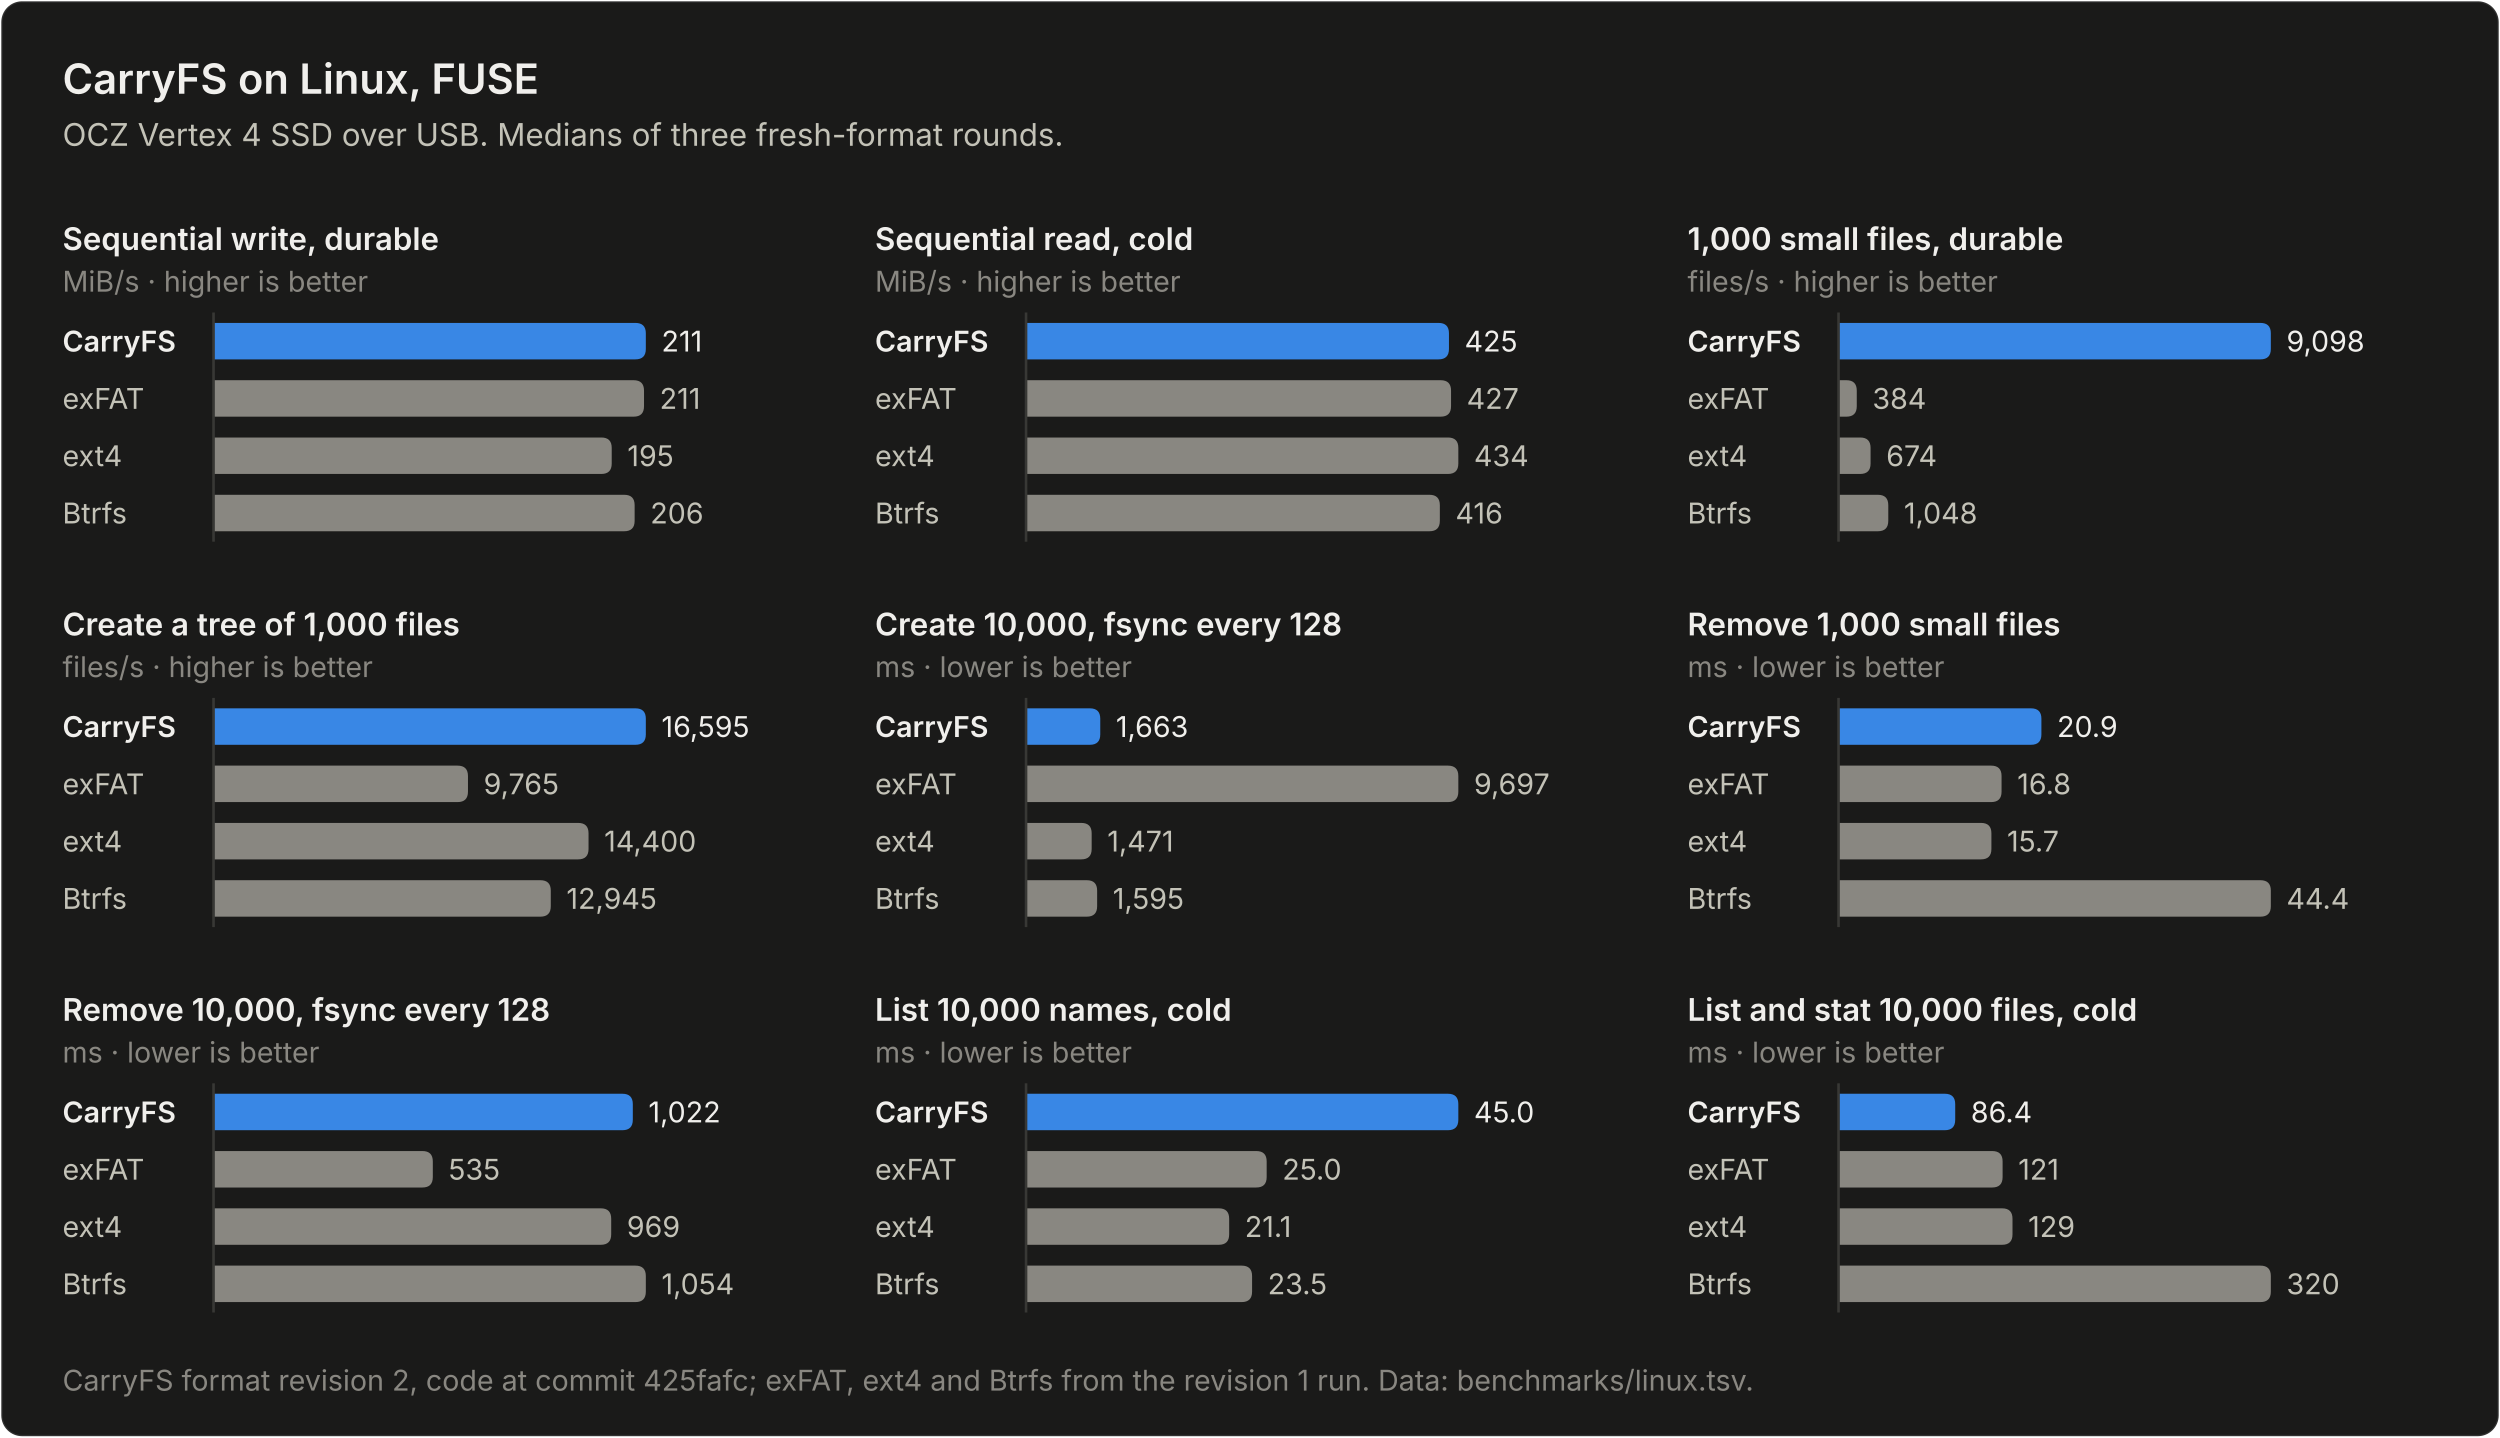
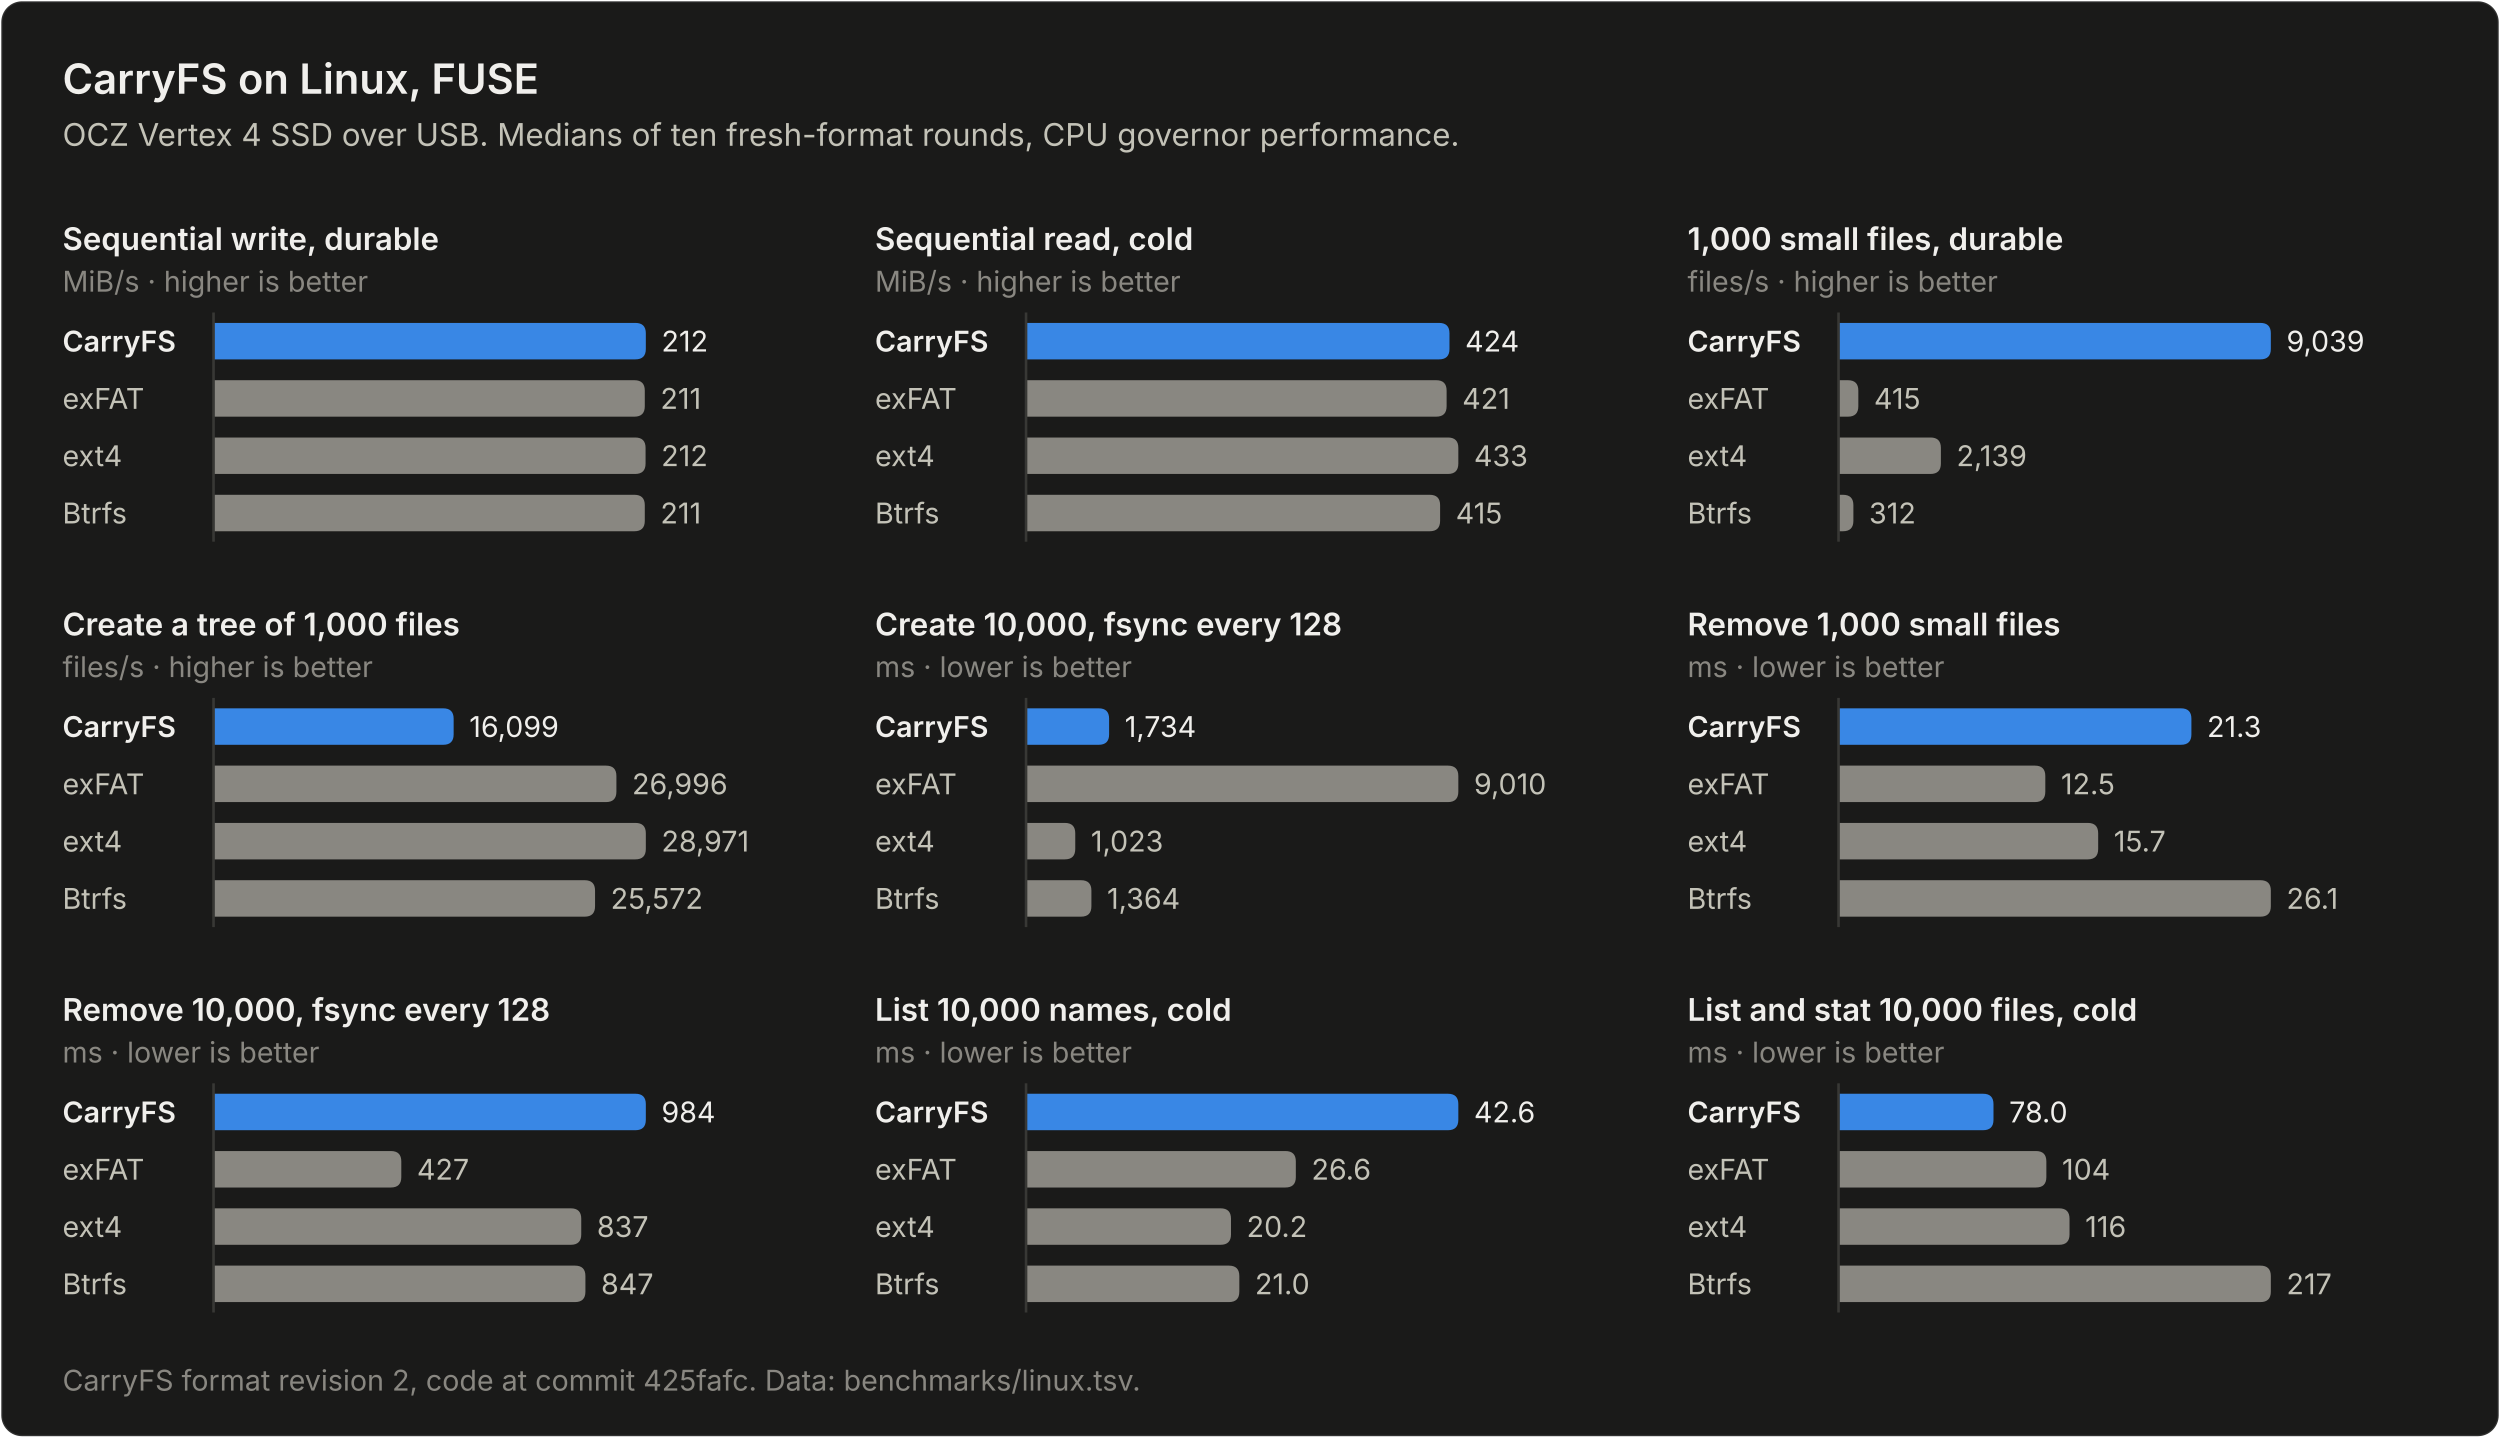
<svg xmlns="http://www.w3.org/2000/svg" viewBox="0 0 960 552" width="960" height="552" role="img" font-family="system-ui, -apple-system, 'Segoe UI', sans-serif">
  <rect x="0.5" y="0.5" width="959" height="551" rx="8" fill="#1a1a19" stroke="rgba(255,255,255,0.10)" />
  <text x="24.0" y="36.0" font-size="16" font-weight="600" text-anchor="start" fill="#f0efec">CarryFS on Linux, FUSE</text>
-   <text x="24.0" y="56.0" font-size="12" font-weight="400" text-anchor="start" fill="#c3c2b7">OCZ Vertex 4 SSD over USB. Medians of three fresh-format rounds.</text>
+   <text x="24.0" y="56.0" font-size="12" font-weight="400" text-anchor="start" fill="#c3c2b7">OCZ Vertex 4 SSD over USB. Medians of ten fresh-format rounds, CPU governor performance.</text>
  <text x="24.0" y="96.0" font-size="12" font-weight="600" text-anchor="start" fill="#f0efec">Sequential write, durable</text>
  <text x="24.0" y="112.0" font-size="11" font-weight="400" text-anchor="start" fill="#898781">MiB/s · higher is better</text>
  <text x="24.0" y="135.0" font-size="11" font-weight="600" text-anchor="start" fill="#f0efec">CarryFS</text>
  <path fill="#3987e5" d="M82.0,124.0H244.0Q248.0,124.0 248.0,128.0V134.0Q248.0,138.0 244.0,138.0H82.0Z" />
-   <text x="254.0" y="135.0" font-size="11" font-weight="400" text-anchor="start" fill="#f0efec">211</text>
+   <text x="254.0" y="135.0" font-size="11" font-weight="400" text-anchor="start" fill="#f0efec">212</text>
  <text x="24.0" y="157.0" font-size="11" font-weight="400" text-anchor="start" fill="#c3c2b7">exFAT</text>
-   <path fill="#898781" d="M82.0,146.0H243.3Q247.3,146.0 247.3,150.0V156.0Q247.3,160.0 243.3,160.0H82.0Z" />
-   <text x="253.3" y="157.0" font-size="11" font-weight="400" text-anchor="start" fill="#c3c2b7">211</text>
+   <path fill="#898781" d="M82.0,146.0H243.6Q247.6,146.0 247.6,150.0V156.0Q247.6,160.0 243.6,160.0H82.0Z" />
+   <text x="253.6" y="157.0" font-size="11" font-weight="400" text-anchor="start" fill="#c3c2b7">211</text>
  <text x="24.0" y="179.0" font-size="11" font-weight="400" text-anchor="start" fill="#c3c2b7">ext4</text>
-   <path fill="#898781" d="M82.0,168.0H230.9Q234.9,168.0 234.9,172.0V178.0Q234.9,182.0 230.9,182.0H82.0Z" />
-   <text x="240.9" y="179.0" font-size="11" font-weight="400" text-anchor="start" fill="#c3c2b7">195</text>
+   <path fill="#898781" d="M82.0,168.0H243.9Q247.9,168.0 247.9,172.0V178.0Q247.9,182.0 243.9,182.0H82.0Z" />
+   <text x="253.9" y="179.0" font-size="11" font-weight="400" text-anchor="start" fill="#c3c2b7">212</text>
  <text x="24.0" y="201.0" font-size="11" font-weight="400" text-anchor="start" fill="#c3c2b7">Btrfs</text>
-   <path fill="#898781" d="M82.0,190.0H239.7Q243.7,190.0 243.7,194.0V200.0Q243.7,204.0 239.7,204.0H82.0Z" />
-   <text x="249.7" y="201.0" font-size="11" font-weight="400" text-anchor="start" fill="#c3c2b7">206</text>
+   <path fill="#898781" d="M82.0,190.0H243.6Q247.6,190.0 247.6,194.0V200.0Q247.6,204.0 243.6,204.0H82.0Z" />
+   <text x="253.6" y="201.0" font-size="11" font-weight="400" text-anchor="start" fill="#c3c2b7">211</text>
  <line x1="82.0" x2="82.0" y1="120.0" y2="208.0" stroke="#383835" />
  <text x="336.0" y="96.0" font-size="12" font-weight="600" text-anchor="start" fill="#f0efec">Sequential read, cold</text>
  <text x="336.0" y="112.0" font-size="11" font-weight="400" text-anchor="start" fill="#898781">MiB/s · higher is better</text>
  <text x="336.0" y="135.0" font-size="11" font-weight="600" text-anchor="start" fill="#f0efec">CarryFS</text>
-   <path fill="#3987e5" d="M394.0,124.0H552.4Q556.4,124.0 556.4,128.0V134.0Q556.4,138.0 552.4,138.0H394.0Z" />
-   <text x="562.4" y="135.0" font-size="11" font-weight="400" text-anchor="start" fill="#f0efec">425</text>
+   <path fill="#3987e5" d="M394.0,124.0H552.6Q556.6,124.0 556.6,128.0V134.0Q556.6,138.0 552.6,138.0H394.0Z" />
+   <text x="562.6" y="135.0" font-size="11" font-weight="400" text-anchor="start" fill="#f0efec">424</text>
  <text x="336.0" y="157.0" font-size="11" font-weight="400" text-anchor="start" fill="#c3c2b7">exFAT</text>
-   <path fill="#898781" d="M394.0,146.0H553.2Q557.2,146.0 557.2,150.0V156.0Q557.2,160.0 553.2,160.0H394.0Z" />
-   <text x="563.2" y="157.0" font-size="11" font-weight="400" text-anchor="start" fill="#c3c2b7">427</text>
+   <path fill="#898781" d="M394.0,146.0H551.5Q555.5,146.0 555.5,150.0V156.0Q555.5,160.0 551.5,160.0H394.0Z" />
+   <text x="561.5" y="157.0" font-size="11" font-weight="400" text-anchor="start" fill="#c3c2b7">421</text>
  <text x="336.0" y="179.0" font-size="11" font-weight="400" text-anchor="start" fill="#c3c2b7">ext4</text>
  <path fill="#898781" d="M394.0,168.0H556.0Q560.0,168.0 560.0,172.0V178.0Q560.0,182.0 556.0,182.0H394.0Z" />
-   <text x="566.0" y="179.0" font-size="11" font-weight="400" text-anchor="start" fill="#c3c2b7">434</text>
+   <text x="566.0" y="179.0" font-size="11" font-weight="400" text-anchor="start" fill="#c3c2b7">433</text>
  <text x="336.0" y="201.0" font-size="11" font-weight="400" text-anchor="start" fill="#c3c2b7">Btrfs</text>
-   <path fill="#898781" d="M394.0,190.0H548.9Q552.9,190.0 552.9,194.0V200.0Q552.9,204.0 548.9,204.0H394.0Z" />
-   <text x="558.9" y="201.0" font-size="11" font-weight="400" text-anchor="start" fill="#c3c2b7">416</text>
+   <path fill="#898781" d="M394.0,190.0H549.0Q553.0,190.0 553.0,194.0V200.0Q553.0,204.0 549.0,204.0H394.0Z" />
+   <text x="559.0" y="201.0" font-size="11" font-weight="400" text-anchor="start" fill="#c3c2b7">415</text>
  <line x1="394.0" x2="394.0" y1="120.0" y2="208.0" stroke="#383835" />
  <text x="648.0" y="96.0" font-size="12" font-weight="600" text-anchor="start" fill="#f0efec">1,000 small files, durable</text>
  <text x="648.0" y="112.0" font-size="11" font-weight="400" text-anchor="start" fill="#898781">files/s · higher is better</text>
  <text x="648.0" y="135.0" font-size="11" font-weight="600" text-anchor="start" fill="#f0efec">CarryFS</text>
  <path fill="#3987e5" d="M706.0,124.0H868.0Q872.0,124.0 872.0,128.0V134.0Q872.0,138.0 868.0,138.0H706.0Z" />
-   <text x="878.0" y="135.0" font-size="11" font-weight="400" text-anchor="start" fill="#f0efec">9,098</text>
+   <text x="878.0" y="135.0" font-size="11" font-weight="400" text-anchor="start" fill="#f0efec">9,039</text>
  <text x="648.0" y="157.0" font-size="11" font-weight="400" text-anchor="start" fill="#c3c2b7">exFAT</text>
-   <path fill="#898781" d="M706.0,146.0H709.0Q713.0,146.0 713.0,150.0V156.0Q713.0,160.0 709.0,160.0H706.0Z" />
-   <text x="719.0" y="157.0" font-size="11" font-weight="400" text-anchor="start" fill="#c3c2b7">384</text>
+   <path fill="#898781" d="M706.0,146.0H709.6Q713.6,146.0 713.6,150.0V156.0Q713.6,160.0 709.6,160.0H706.0Z" />
+   <text x="719.6" y="157.0" font-size="11" font-weight="400" text-anchor="start" fill="#c3c2b7">415</text>
  <text x="648.0" y="179.0" font-size="11" font-weight="400" text-anchor="start" fill="#c3c2b7">ext4</text>
-   <path fill="#898781" d="M706.0,168.0H714.3Q718.3,168.0 718.3,172.0V178.0Q718.3,182.0 714.3,182.0H706.0Z" />
-   <text x="724.3" y="179.0" font-size="11" font-weight="400" text-anchor="start" fill="#c3c2b7">674</text>
+   <path fill="#898781" d="M706.0,168.0H741.3Q745.3,168.0 745.3,172.0V178.0Q745.3,182.0 741.3,182.0H706.0Z" />
+   <text x="751.3" y="179.0" font-size="11" font-weight="400" text-anchor="start" fill="#c3c2b7">2,139</text>
  <text x="648.0" y="201.0" font-size="11" font-weight="400" text-anchor="start" fill="#c3c2b7">Btrfs</text>
-   <path fill="#898781" d="M706.0,190.0H721.1Q725.1,190.0 725.1,194.0V200.0Q725.1,204.0 721.1,204.0H706.0Z" />
-   <text x="731.1" y="201.0" font-size="11" font-weight="400" text-anchor="start" fill="#c3c2b7">1,048</text>
+   <path fill="#898781" d="M706.0,190.0H707.7Q711.7,190.0 711.7,194.0V200.0Q711.7,204.0 707.7,204.0H706.0Z" />
+   <text x="717.7" y="201.0" font-size="11" font-weight="400" text-anchor="start" fill="#c3c2b7">312</text>
  <line x1="706.0" x2="706.0" y1="120.0" y2="208.0" stroke="#383835" />
  <text x="24.0" y="244.0" font-size="12" font-weight="600" text-anchor="start" fill="#f0efec">Create a tree of 1,000 files</text>
  <text x="24.0" y="260.0" font-size="11" font-weight="400" text-anchor="start" fill="#898781">files/s · higher is better</text>
  <text x="24.0" y="283.0" font-size="11" font-weight="600" text-anchor="start" fill="#f0efec">CarryFS</text>
-   <path fill="#3987e5" d="M82.0,272.0H244.0Q248.0,272.0 248.0,276.0V282.0Q248.0,286.0 244.0,286.0H82.0Z" />
-   <text x="254.0" y="283.0" font-size="11" font-weight="400" text-anchor="start" fill="#f0efec">16,595</text>
+   <path fill="#3987e5" d="M82.0,272.0H170.2Q174.2,272.0 174.2,276.0V282.0Q174.2,286.0 170.2,286.0H82.0Z" />
+   <text x="180.2" y="283.0" font-size="11" font-weight="400" text-anchor="start" fill="#f0efec">16,099</text>
  <text x="24.0" y="305.0" font-size="11" font-weight="400" text-anchor="start" fill="#c3c2b7">exFAT</text>
-   <path fill="#898781" d="M82.0,294.0H175.7Q179.7,294.0 179.7,298.0V304.0Q179.7,308.0 175.7,308.0H82.0Z" />
-   <text x="185.7" y="305.0" font-size="11" font-weight="400" text-anchor="start" fill="#c3c2b7">9,765</text>
+   <path fill="#898781" d="M82.0,294.0H232.7Q236.7,294.0 236.7,298.0V304.0Q236.7,308.0 232.7,308.0H82.0Z" />
+   <text x="242.7" y="305.0" font-size="11" font-weight="400" text-anchor="start" fill="#c3c2b7">26,996</text>
  <text x="24.0" y="327.0" font-size="11" font-weight="400" text-anchor="start" fill="#c3c2b7">ext4</text>
-   <path fill="#898781" d="M82.0,316.0H222.0Q226.0,316.0 226.0,320.0V326.0Q226.0,330.0 222.0,330.0H82.0Z" />
-   <text x="232.0" y="327.0" font-size="11" font-weight="400" text-anchor="start" fill="#c3c2b7">14,400</text>
+   <path fill="#898781" d="M82.0,316.0H244.0Q248.0,316.0 248.0,320.0V326.0Q248.0,330.0 244.0,330.0H82.0Z" />
+   <text x="254.0" y="327.0" font-size="11" font-weight="400" text-anchor="start" fill="#c3c2b7">28,971</text>
  <text x="24.0" y="349.0" font-size="11" font-weight="400" text-anchor="start" fill="#c3c2b7">Btrfs</text>
-   <path fill="#898781" d="M82.0,338.0H207.5Q211.5,338.0 211.5,342.0V348.0Q211.5,352.0 207.5,352.0H82.0Z" />
-   <text x="217.5" y="349.0" font-size="11" font-weight="400" text-anchor="start" fill="#c3c2b7">12,945</text>
+   <path fill="#898781" d="M82.0,338.0H224.5Q228.5,338.0 228.5,342.0V348.0Q228.5,352.0 224.5,352.0H82.0Z" />
+   <text x="234.5" y="349.0" font-size="11" font-weight="400" text-anchor="start" fill="#c3c2b7">25,572</text>
  <line x1="82.0" x2="82.0" y1="268.0" y2="356.0" stroke="#383835" />
  <text x="336.0" y="244.0" font-size="12" font-weight="600" text-anchor="start" fill="#f0efec">Create 10,000, fsync every 128</text>
  <text x="336.0" y="260.0" font-size="11" font-weight="400" text-anchor="start" fill="#898781">ms · lower is better</text>
  <text x="336.0" y="283.0" font-size="11" font-weight="600" text-anchor="start" fill="#f0efec">CarryFS</text>
-   <path fill="#3987e5" d="M394.0,272.0H418.5Q422.5,272.0 422.5,276.0V282.0Q422.5,286.0 418.5,286.0H394.0Z" />
-   <text x="428.5" y="283.0" font-size="11" font-weight="400" text-anchor="start" fill="#f0efec">1,663</text>
+   <path fill="#3987e5" d="M394.0,272.0H421.9Q425.9,272.0 425.9,276.0V282.0Q425.9,286.0 421.9,286.0H394.0Z" />
+   <text x="431.9" y="283.0" font-size="11" font-weight="400" text-anchor="start" fill="#f0efec">1,734</text>
  <text x="336.0" y="305.0" font-size="11" font-weight="400" text-anchor="start" fill="#c3c2b7">exFAT</text>
  <path fill="#898781" d="M394.0,294.0H556.0Q560.0,294.0 560.0,298.0V304.0Q560.0,308.0 556.0,308.0H394.0Z" />
-   <text x="566.0" y="305.0" font-size="11" font-weight="400" text-anchor="start" fill="#c3c2b7">9,697</text>
+   <text x="566.0" y="305.0" font-size="11" font-weight="400" text-anchor="start" fill="#c3c2b7">9,010</text>
  <text x="336.0" y="327.0" font-size="11" font-weight="400" text-anchor="start" fill="#c3c2b7">ext4</text>
-   <path fill="#898781" d="M394.0,316.0H415.2Q419.2,316.0 419.2,320.0V326.0Q419.2,330.0 415.2,330.0H394.0Z" />
-   <text x="425.2" y="327.0" font-size="11" font-weight="400" text-anchor="start" fill="#c3c2b7">1,471</text>
+   <path fill="#898781" d="M394.0,316.0H408.9Q412.9,316.0 412.9,320.0V326.0Q412.9,330.0 408.9,330.0H394.0Z" />
+   <text x="418.9" y="327.0" font-size="11" font-weight="400" text-anchor="start" fill="#c3c2b7">1,023</text>
  <text x="336.0" y="349.0" font-size="11" font-weight="400" text-anchor="start" fill="#c3c2b7">Btrfs</text>
-   <path fill="#898781" d="M394.0,338.0H417.3Q421.3,338.0 421.3,342.0V348.0Q421.3,352.0 417.3,352.0H394.0Z" />
-   <text x="427.3" y="349.0" font-size="11" font-weight="400" text-anchor="start" fill="#c3c2b7">1,595</text>
+   <path fill="#898781" d="M394.0,338.0H415.1Q419.1,338.0 419.1,342.0V348.0Q419.1,352.0 415.1,352.0H394.0Z" />
+   <text x="425.1" y="349.0" font-size="11" font-weight="400" text-anchor="start" fill="#c3c2b7">1,364</text>
  <line x1="394.0" x2="394.0" y1="268.0" y2="356.0" stroke="#383835" />
  <text x="648.0" y="244.0" font-size="12" font-weight="600" text-anchor="start" fill="#f0efec">Remove 1,000 small files</text>
  <text x="648.0" y="260.0" font-size="11" font-weight="400" text-anchor="start" fill="#898781">ms · lower is better</text>
  <text x="648.0" y="283.0" font-size="11" font-weight="600" text-anchor="start" fill="#f0efec">CarryFS</text>
-   <path fill="#3987e5" d="M706.0,272.0H779.9Q783.9,272.0 783.9,276.0V282.0Q783.9,286.0 779.9,286.0H706.0Z" />
-   <text x="789.9" y="283.0" font-size="11" font-weight="400" text-anchor="start" fill="#f0efec">20.9</text>
+   <path fill="#3987e5" d="M706.0,272.0H837.5Q841.5,272.0 841.5,276.0V282.0Q841.5,286.0 837.5,286.0H706.0Z" />
+   <text x="847.5" y="283.0" font-size="11" font-weight="400" text-anchor="start" fill="#f0efec">21.3</text>
  <text x="648.0" y="305.0" font-size="11" font-weight="400" text-anchor="start" fill="#c3c2b7">exFAT</text>
-   <path fill="#898781" d="M706.0,294.0H764.6Q768.6,294.0 768.6,298.0V304.0Q768.6,308.0 764.6,308.0H706.0Z" />
-   <text x="774.6" y="305.0" font-size="11" font-weight="400" text-anchor="start" fill="#c3c2b7">16.8</text>
+   <path fill="#898781" d="M706.0,294.0H781.4Q785.4,294.0 785.4,298.0V304.0Q785.4,308.0 781.4,308.0H706.0Z" />
+   <text x="791.4" y="305.0" font-size="11" font-weight="400" text-anchor="start" fill="#c3c2b7">12.5</text>
  <text x="648.0" y="327.0" font-size="11" font-weight="400" text-anchor="start" fill="#c3c2b7">ext4</text>
-   <path fill="#898781" d="M706.0,316.0H760.7Q764.7,316.0 764.7,320.0V326.0Q764.7,330.0 760.7,330.0H706.0Z" />
-   <text x="770.7" y="327.0" font-size="11" font-weight="400" text-anchor="start" fill="#c3c2b7">15.7</text>
+   <path fill="#898781" d="M706.0,316.0H801.7Q805.7,316.0 805.7,320.0V326.0Q805.7,330.0 801.7,330.0H706.0Z" />
+   <text x="811.7" y="327.0" font-size="11" font-weight="400" text-anchor="start" fill="#c3c2b7">15.7</text>
  <text x="648.0" y="349.0" font-size="11" font-weight="400" text-anchor="start" fill="#c3c2b7">Btrfs</text>
  <path fill="#898781" d="M706.0,338.0H868.0Q872.0,338.0 872.0,342.0V348.0Q872.0,352.0 868.0,352.0H706.0Z" />
-   <text x="878.0" y="349.0" font-size="11" font-weight="400" text-anchor="start" fill="#c3c2b7">44.4</text>
+   <text x="878.0" y="349.0" font-size="11" font-weight="400" text-anchor="start" fill="#c3c2b7">26.1</text>
  <line x1="706.0" x2="706.0" y1="268.0" y2="356.0" stroke="#383835" />
  <text x="24.0" y="392.0" font-size="12" font-weight="600" text-anchor="start" fill="#f0efec">Remove 10,000, fsync every 128</text>
  <text x="24.0" y="408.0" font-size="11" font-weight="400" text-anchor="start" fill="#898781">ms · lower is better</text>
  <text x="24.0" y="431.0" font-size="11" font-weight="600" text-anchor="start" fill="#f0efec">CarryFS</text>
-   <path fill="#3987e5" d="M82.0,420.0H239.0Q243.0,420.0 243.0,424.0V430.0Q243.0,434.0 239.0,434.0H82.0Z" />
-   <text x="249.0" y="431.0" font-size="11" font-weight="400" text-anchor="start" fill="#f0efec">1,022</text>
+   <path fill="#3987e5" d="M82.0,420.0H244.0Q248.0,420.0 248.0,424.0V430.0Q248.0,434.0 244.0,434.0H82.0Z" />
+   <text x="254.0" y="431.0" font-size="11" font-weight="400" text-anchor="start" fill="#f0efec">984</text>
  <text x="24.0" y="453.0" font-size="11" font-weight="400" text-anchor="start" fill="#c3c2b7">exFAT</text>
-   <path fill="#898781" d="M82.0,442.0H162.2Q166.2,442.0 166.2,446.0V452.0Q166.2,456.0 162.2,456.0H82.0Z" />
-   <text x="172.2" y="453.0" font-size="11" font-weight="400" text-anchor="start" fill="#c3c2b7">535</text>
+   <path fill="#898781" d="M82.0,442.0H150.1Q154.1,442.0 154.1,446.0V452.0Q154.1,456.0 150.1,456.0H82.0Z" />
+   <text x="160.1" y="453.0" font-size="11" font-weight="400" text-anchor="start" fill="#c3c2b7">427</text>
  <text x="24.0" y="475.0" font-size="11" font-weight="400" text-anchor="start" fill="#c3c2b7">ext4</text>
-   <path fill="#898781" d="M82.0,464.0H230.7Q234.7,464.0 234.7,468.0V474.0Q234.7,478.0 230.7,478.0H82.0Z" />
-   <text x="240.7" y="475.0" font-size="11" font-weight="400" text-anchor="start" fill="#c3c2b7">969</text>
+   <path fill="#898781" d="M82.0,464.0H219.2Q223.2,464.0 223.2,468.0V474.0Q223.2,478.0 219.2,478.0H82.0Z" />
+   <text x="229.2" y="475.0" font-size="11" font-weight="400" text-anchor="start" fill="#c3c2b7">837</text>
  <text x="24.0" y="497.0" font-size="11" font-weight="400" text-anchor="start" fill="#c3c2b7">Btrfs</text>
-   <path fill="#898781" d="M82.0,486.0H244.0Q248.0,486.0 248.0,490.0V496.0Q248.0,500.0 244.0,500.0H82.0Z" />
-   <text x="254.0" y="497.0" font-size="11" font-weight="400" text-anchor="start" fill="#c3c2b7">1,054</text>
+   <path fill="#898781" d="M82.0,486.0H220.8Q224.8,486.0 224.8,490.0V496.0Q224.8,500.0 220.8,500.0H82.0Z" />
+   <text x="230.8" y="497.0" font-size="11" font-weight="400" text-anchor="start" fill="#c3c2b7">847</text>
  <line x1="82.0" x2="82.0" y1="416.0" y2="504.0" stroke="#383835" />
  <text x="336.0" y="392.0" font-size="12" font-weight="600" text-anchor="start" fill="#f0efec">List 10,000 names, cold</text>
  <text x="336.0" y="408.0" font-size="11" font-weight="400" text-anchor="start" fill="#898781">ms · lower is better</text>
  <text x="336.0" y="431.0" font-size="11" font-weight="600" text-anchor="start" fill="#f0efec">CarryFS</text>
  <path fill="#3987e5" d="M394.0,420.0H556.0Q560.0,420.0 560.0,424.0V430.0Q560.0,434.0 556.0,434.0H394.0Z" />
-   <text x="566.0" y="431.0" font-size="11" font-weight="400" text-anchor="start" fill="#f0efec">45.0</text>
+   <text x="566.0" y="431.0" font-size="11" font-weight="400" text-anchor="start" fill="#f0efec">42.6</text>
  <text x="336.0" y="453.0" font-size="11" font-weight="400" text-anchor="start" fill="#c3c2b7">exFAT</text>
-   <path fill="#898781" d="M394.0,442.0H482.4Q486.4,442.0 486.4,446.0V452.0Q486.4,456.0 482.4,456.0H394.0Z" />
-   <text x="492.4" y="453.0" font-size="11" font-weight="400" text-anchor="start" fill="#c3c2b7">25.0</text>
+   <path fill="#898781" d="M394.0,442.0H493.6Q497.6,442.0 497.6,446.0V452.0Q497.6,456.0 493.6,456.0H394.0Z" />
+   <text x="503.6" y="453.0" font-size="11" font-weight="400" text-anchor="start" fill="#c3c2b7">26.6</text>
  <text x="336.0" y="475.0" font-size="11" font-weight="400" text-anchor="start" fill="#c3c2b7">ext4</text>
-   <path fill="#898781" d="M394.0,464.0H468.0Q472.0,464.0 472.0,468.0V474.0Q472.0,478.0 468.0,478.0H394.0Z" />
-   <text x="478.0" y="475.0" font-size="11" font-weight="400" text-anchor="start" fill="#c3c2b7">21.1</text>
+   <path fill="#898781" d="M394.0,464.0H468.7Q472.7,464.0 472.7,468.0V474.0Q472.7,478.0 468.7,478.0H394.0Z" />
+   <text x="478.7" y="475.0" font-size="11" font-weight="400" text-anchor="start" fill="#c3c2b7">20.2</text>
  <text x="336.0" y="497.0" font-size="11" font-weight="400" text-anchor="start" fill="#c3c2b7">Btrfs</text>
-   <path fill="#898781" d="M394.0,486.0H476.8Q480.8,486.0 480.8,490.0V496.0Q480.8,500.0 476.8,500.0H394.0Z" />
-   <text x="486.8" y="497.0" font-size="11" font-weight="400" text-anchor="start" fill="#c3c2b7">23.5</text>
+   <path fill="#898781" d="M394.0,486.0H471.9Q475.9,486.0 475.9,490.0V496.0Q475.9,500.0 471.9,500.0H394.0Z" />
+   <text x="481.9" y="497.0" font-size="11" font-weight="400" text-anchor="start" fill="#c3c2b7">21.0</text>
  <line x1="394.0" x2="394.0" y1="416.0" y2="504.0" stroke="#383835" />
  <text x="648.0" y="392.0" font-size="12" font-weight="600" text-anchor="start" fill="#f0efec">List and stat 10,000 files, cold</text>
  <text x="648.0" y="408.0" font-size="11" font-weight="400" text-anchor="start" fill="#898781">ms · lower is better</text>
  <text x="648.0" y="431.0" font-size="11" font-weight="600" text-anchor="start" fill="#f0efec">CarryFS</text>
-   <path fill="#3987e5" d="M706.0,420.0H746.8Q750.8,420.0 750.8,424.0V430.0Q750.8,434.0 746.8,434.0H706.0Z" />
-   <text x="756.8" y="431.0" font-size="11" font-weight="400" text-anchor="start" fill="#f0efec">86.4</text>
+   <path fill="#3987e5" d="M706.0,420.0H761.5Q765.5,420.0 765.5,424.0V430.0Q765.5,434.0 761.5,434.0H706.0Z" />
+   <text x="771.5" y="431.0" font-size="11" font-weight="400" text-anchor="start" fill="#f0efec">78.0</text>
  <text x="648.0" y="453.0" font-size="11" font-weight="400" text-anchor="start" fill="#c3c2b7">exFAT</text>
-   <path fill="#898781" d="M706.0,442.0H765.0Q769.0,442.0 769.0,446.0V452.0Q769.0,456.0 765.0,456.0H706.0Z" />
-   <text x="775.0" y="453.0" font-size="11" font-weight="400" text-anchor="start" fill="#c3c2b7">121</text>
+   <path fill="#898781" d="M706.0,442.0H781.8Q785.8,442.0 785.8,446.0V452.0Q785.8,456.0 781.8,456.0H706.0Z" />
+   <text x="791.8" y="453.0" font-size="11" font-weight="400" text-anchor="start" fill="#c3c2b7">104</text>
  <text x="648.0" y="475.0" font-size="11" font-weight="400" text-anchor="start" fill="#c3c2b7">ext4</text>
-   <path fill="#898781" d="M706.0,464.0H768.8Q772.8,464.0 772.8,468.0V474.0Q772.8,478.0 768.8,478.0H706.0Z" />
-   <text x="778.8" y="475.0" font-size="11" font-weight="400" text-anchor="start" fill="#c3c2b7">129</text>
+   <path fill="#898781" d="M706.0,464.0H790.7Q794.7,464.0 794.7,468.0V474.0Q794.7,478.0 790.7,478.0H706.0Z" />
+   <text x="800.7" y="475.0" font-size="11" font-weight="400" text-anchor="start" fill="#c3c2b7">116</text>
  <text x="648.0" y="497.0" font-size="11" font-weight="400" text-anchor="start" fill="#c3c2b7">Btrfs</text>
  <path fill="#898781" d="M706.0,486.0H868.0Q872.0,486.0 872.0,490.0V496.0Q872.0,500.0 868.0,500.0H706.0Z" />
-   <text x="878.0" y="497.0" font-size="11" font-weight="400" text-anchor="start" fill="#c3c2b7">320</text>
+   <text x="878.0" y="497.0" font-size="11" font-weight="400" text-anchor="start" fill="#c3c2b7">217</text>
  <line x1="706.0" x2="706.0" y1="416.0" y2="504.0" stroke="#383835" />
-   <text x="24.0" y="534.0" font-size="11" font-weight="400" text-anchor="start" fill="#898781">CarryFS format revision 2, code at commit 425fafc; exFAT, ext4 and Btrfs from the revision 1 run. Data: benchmarks/linux.tsv.</text>
+   <text x="24.0" y="534.0" font-size="11" font-weight="400" text-anchor="start" fill="#898781">CarryFS format revision 2, code at commit 425fafc. Data: benchmarks/linux.tsv.</text>
</svg>
